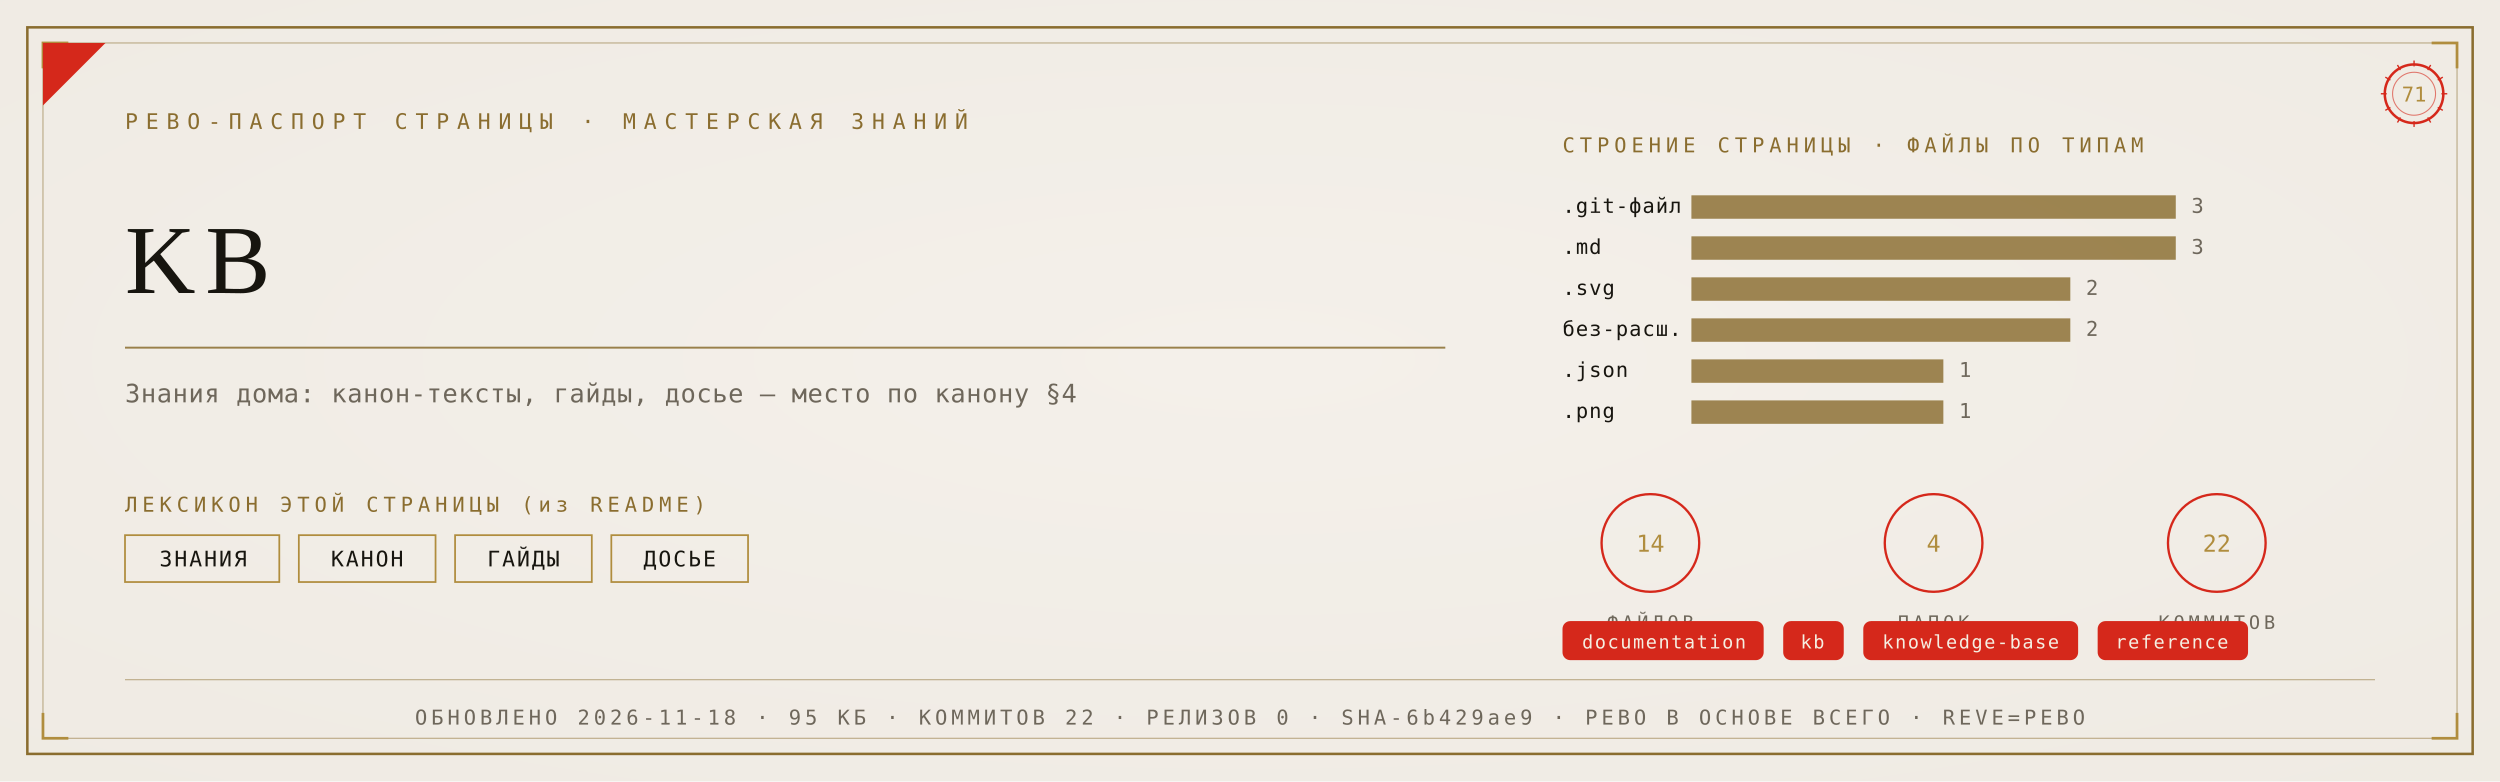
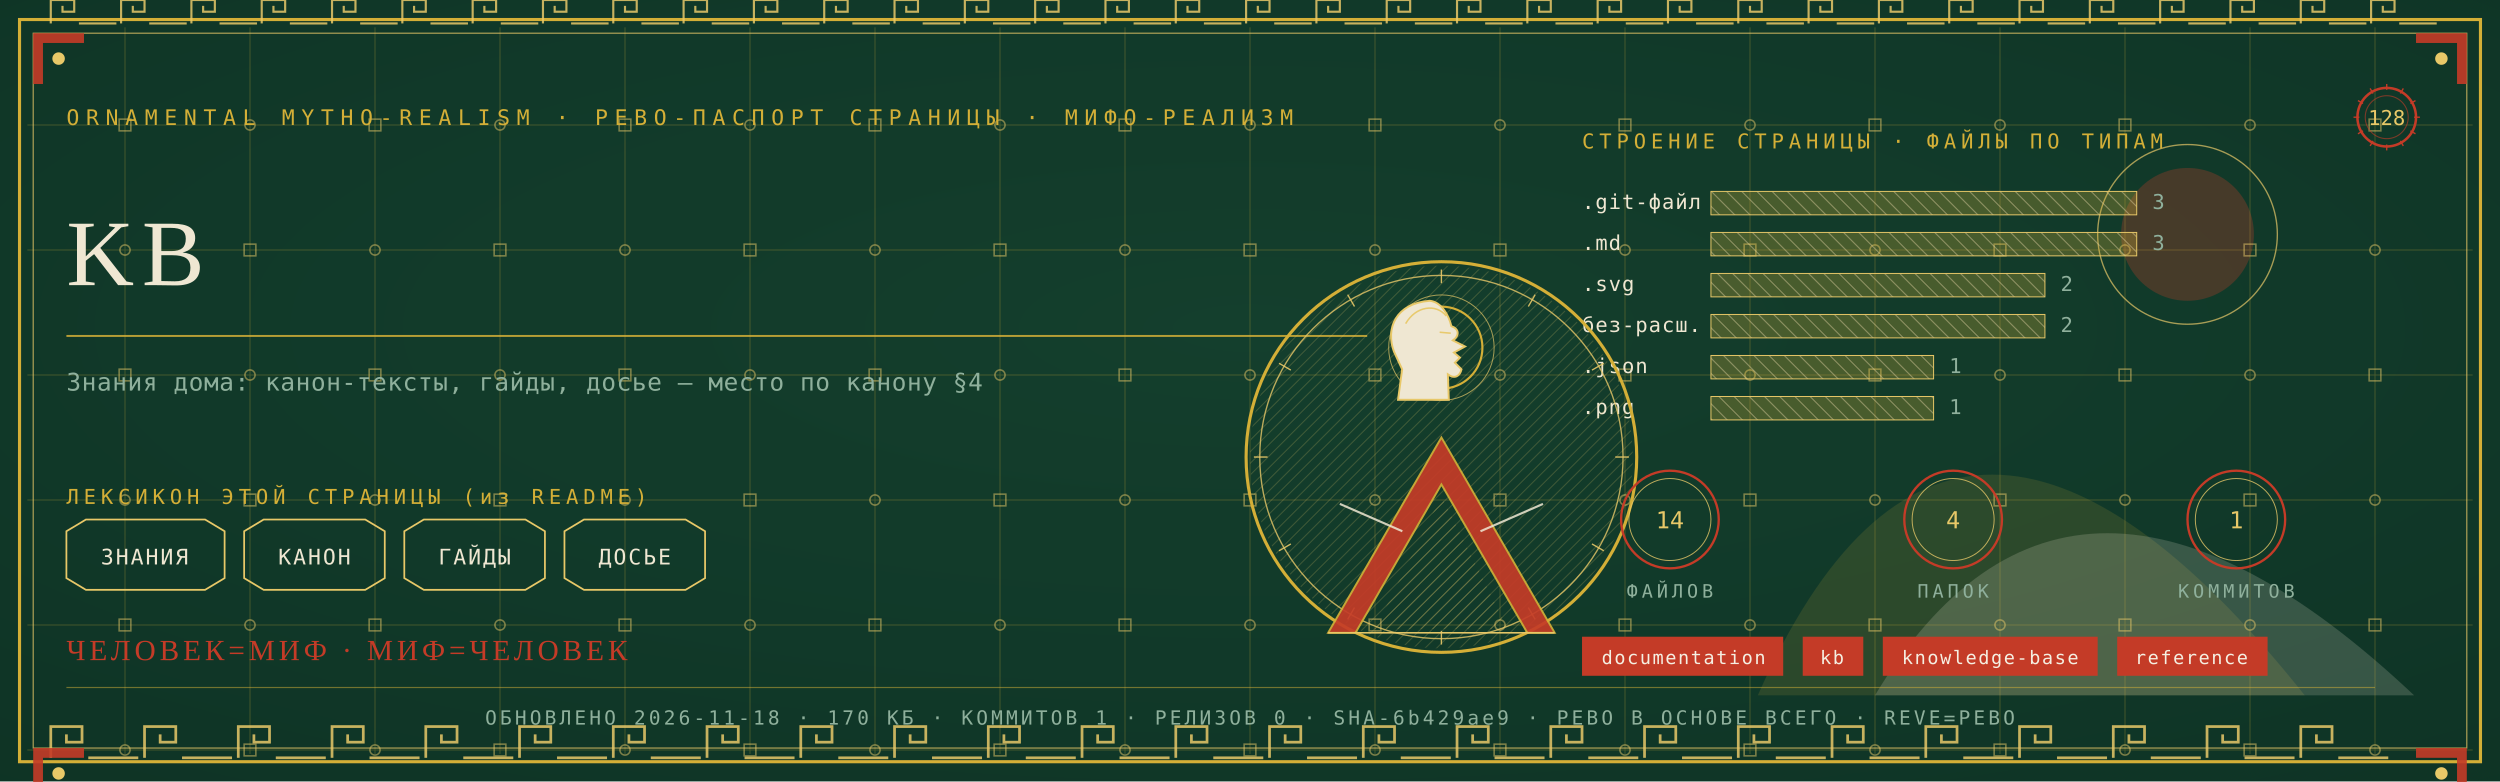
<svg xmlns="http://www.w3.org/2000/svg" viewBox="0 0 1280 400" width="1280" height="400">
  <defs>
-     <radialGradient id="rp71" cx="0.5" cy="0.46" r="1.05">
-       <stop offset="0" stop-color="#F4F1EA" />
-       <stop offset="1" stop-color="#EDE9E0" />
+     <radialGradient id="rp128" cx="0.5" cy="0.42" r="1.1">
+       <stop offset="0" stop-color="#14402E" />
+       <stop offset="1" stop-color="#0C2E21" />
    </radialGradient>
+     <pattern id="hatchm" width="4.2" height="4.2" patternUnits="userSpaceOnUse" patternTransform="rotate(45)">
+       <rect width="4.2" height="4.2" fill="none" />
+       <line x1="0" y1="0" x2="0" y2="4.2" stroke="#E8C868" stroke-width="0.5" />
+     </pattern>
+     <pattern id="hatchv" width="5.5" height="5.5" patternUnits="userSpaceOnUse" patternTransform="rotate(-45)">
+       <rect width="5.5" height="5.5" fill="none" />
+       <line x1="0" y1="0" x2="0" y2="5.5" stroke="#EFE7D2" stroke-width="0.5" />
+     </pattern>
  </defs>
-   <rect width="1280" height="400" fill="#EDE9E0" />
-   <rect width="1280" height="400" fill="url(#rp71)" opacity="0.92" />
-   <rect x="14" y="14" width="1252" height="372" fill="none" stroke="#8A6D2F" stroke-width="1.3" />
-   <rect x="22" y="22" width="1236" height="356" fill="none" stroke="#8A6D2F" stroke-width="0.55" opacity="0.55" />
-   <path d="M 22 35 L 22 22 L 35 22" fill="none" stroke="#B08D3E" stroke-width="1.4" />
-   <path d="M 1258 35 L 1258 22 L 1245 22" fill="none" stroke="#B08D3E" stroke-width="1.4" />
-   <path d="M 22 365 L 22 378 L 35 378" fill="none" stroke="#B08D3E" stroke-width="1.4" />
-   <path d="M 1258 365 L 1258 378 L 1245 378" fill="none" stroke="#B08D3E" stroke-width="1.4" />
-   <path d="M 22 54 L 22 22 L 54 22 Z" fill="#D5281B" />
-   <text x="64" y="66" font-family="'Cascadia Mono', ui-monospace, Consolas, monospace" font-size="11" fill="#8A6D2F" letter-spacing="4">РЕВО-ПАСПОРТ СТРАНИЦЫ · МАСТЕРСКАЯ ЗНАНИЙ</text>
-   <g transform="translate(1236,48)">
-     <circle r="15" fill="none" stroke="#D5281B" stroke-width="1.3" />
-     <circle r="11" fill="none" stroke="#D5281B" stroke-width="0.55" opacity="0.6" />
-     <text y="4" text-anchor="middle" font-family="'Cascadia Mono', ui-monospace, Consolas, monospace" font-size="10.5" fill="#B08D3E">71</text>
-     <g stroke="#D5281B" stroke-width="0.7">
+   <rect width="1280" height="400" fill="#0C2E21" />
+   <rect width="1280" height="400" fill="url(#rp128)" opacity="0.94" />
+   <path d="M 900 356 Q 1000 130 1180 356 Z" fill="#D4AF37" opacity="0.14" />
+   <path d="M 960 356 Q 1060 190 1236 356 Z" fill="#EFE7D2" opacity="0.18" />
+   <circle cx="1120" cy="120" r="34" fill="#C43B27" opacity="0.30" />
+   <circle cx="1120" cy="120" r="46" fill="none" stroke="#E8C868" stroke-width="0.7" opacity="0.7" />
+   <g stroke="#D4AF37" stroke-width="0.45" opacity="0.30">
+     <line x1="64" y1="14" x2="64" y2="386" />
+     <line x1="128" y1="14" x2="128" y2="386" />
+     <line x1="192" y1="14" x2="192" y2="386" />
+     <line x1="256" y1="14" x2="256" y2="386" />
+     <line x1="320" y1="14" x2="320" y2="386" />
+     <line x1="384" y1="14" x2="384" y2="386" />
+     <line x1="448" y1="14" x2="448" y2="386" />
+     <line x1="512" y1="14" x2="512" y2="386" />
+     <line x1="576" y1="14" x2="576" y2="386" />
+     <line x1="640" y1="14" x2="640" y2="386" />
+     <line x1="704" y1="14" x2="704" y2="386" />
+     <line x1="768" y1="14" x2="768" y2="386" />
+     <line x1="832" y1="14" x2="832" y2="386" />
+     <line x1="896" y1="14" x2="896" y2="386" />
+     <line x1="960" y1="14" x2="960" y2="386" />
+     <line x1="1024" y1="14" x2="1024" y2="386" />
+     <line x1="1088" y1="14" x2="1088" y2="386" />
+     <line x1="1152" y1="14" x2="1152" y2="386" />
+     <line x1="1216" y1="14" x2="1216" y2="386" />
+     <line x1="14" y1="64" x2="1266" y2="64" />
+     <line x1="14" y1="128" x2="1266" y2="128" />
+     <line x1="14" y1="192" x2="1266" y2="192" />
+     <line x1="14" y1="256" x2="1266" y2="256" />
+     <line x1="14" y1="320" x2="1266" y2="320" />
+     <line x1="14" y1="384" x2="1266" y2="384" />
+   </g>
+   <g fill="none" stroke="#E8C868" stroke-width="0.8" opacity="0.5">
+     <rect x="61" y="61" width="6" height="6" />
+     <circle cx="64" cy="128" r="2.6" />
+     <rect x="61" y="189" width="6" height="6" />
+     <circle cx="64" cy="256" r="2.6" />
+     <rect x="61" y="317" width="6" height="6" />
+     <circle cx="64" cy="384" r="2.6" />
+     <circle cx="128" cy="64" r="2.6" />
+     <rect x="125" y="125" width="6" height="6" />
+     <circle cx="128" cy="192" r="2.6" />
+     <rect x="125" y="253" width="6" height="6" />
+     <circle cx="128" cy="320" r="2.6" />
+     <rect x="125" y="381" width="6" height="6" />
+     <rect x="189" y="61" width="6" height="6" />
+     <circle cx="192" cy="128" r="2.6" />
+     <rect x="189" y="189" width="6" height="6" />
+     <circle cx="192" cy="256" r="2.6" />
+     <rect x="189" y="317" width="6" height="6" />
+     <circle cx="192" cy="384" r="2.6" />
+     <circle cx="256" cy="64" r="2.6" />
+     <rect x="253" y="125" width="6" height="6" />
+     <circle cx="256" cy="192" r="2.6" />
+     <rect x="253" y="253" width="6" height="6" />
+     <circle cx="256" cy="320" r="2.6" />
+     <rect x="253" y="381" width="6" height="6" />
+     <rect x="317" y="61" width="6" height="6" />
+     <circle cx="320" cy="128" r="2.6" />
+     <rect x="317" y="189" width="6" height="6" />
+     <circle cx="320" cy="256" r="2.6" />
+     <rect x="317" y="317" width="6" height="6" />
+     <circle cx="320" cy="384" r="2.6" />
+     <circle cx="384" cy="64" r="2.6" />
+     <rect x="381" y="125" width="6" height="6" />
+     <circle cx="384" cy="192" r="2.6" />
+     <rect x="381" y="253" width="6" height="6" />
+     <circle cx="384" cy="320" r="2.6" />
+     <rect x="381" y="381" width="6" height="6" />
+     <rect x="445" y="61" width="6" height="6" />
+     <circle cx="448" cy="128" r="2.6" />
+     <rect x="445" y="189" width="6" height="6" />
+     <circle cx="448" cy="256" r="2.6" />
+     <rect x="445" y="317" width="6" height="6" />
+     <circle cx="448" cy="384" r="2.6" />
+     <circle cx="512" cy="64" r="2.6" />
+     <rect x="509" y="125" width="6" height="6" />
+     <circle cx="512" cy="192" r="2.6" />
+     <rect x="509" y="253" width="6" height="6" />
+     <circle cx="512" cy="320" r="2.6" />
+     <rect x="509" y="381" width="6" height="6" />
+     <rect x="573" y="61" width="6" height="6" />
+     <circle cx="576" cy="128" r="2.6" />
+     <rect x="573" y="189" width="6" height="6" />
+     <circle cx="576" cy="256" r="2.6" />
+     <rect x="573" y="317" width="6" height="6" />
+     <circle cx="576" cy="384" r="2.6" />
+     <circle cx="640" cy="64" r="2.6" />
+     <rect x="637" y="125" width="6" height="6" />
+     <circle cx="640" cy="192" r="2.6" />
+     <rect x="637" y="253" width="6" height="6" />
+     <circle cx="640" cy="320" r="2.6" />
+     <rect x="637" y="381" width="6" height="6" />
+     <rect x="701" y="61" width="6" height="6" />
+     <circle cx="704" cy="128" r="2.6" />
+     <rect x="701" y="189" width="6" height="6" />
+     <circle cx="704" cy="256" r="2.6" />
+     <rect x="701" y="317" width="6" height="6" />
+     <circle cx="704" cy="384" r="2.6" />
+     <circle cx="768" cy="64" r="2.6" />
+     <rect x="765" y="125" width="6" height="6" />
+     <circle cx="768" cy="192" r="2.6" />
+     <rect x="765" y="253" width="6" height="6" />
+     <circle cx="768" cy="320" r="2.6" />
+     <rect x="765" y="381" width="6" height="6" />
+     <rect x="829" y="61" width="6" height="6" />
+     <circle cx="832" cy="128" r="2.6" />
+     <rect x="829" y="189" width="6" height="6" />
+     <circle cx="832" cy="256" r="2.6" />
+     <rect x="829" y="317" width="6" height="6" />
+     <circle cx="832" cy="384" r="2.6" />
+     <circle cx="896" cy="64" r="2.6" />
+     <rect x="893" y="125" width="6" height="6" />
+     <circle cx="896" cy="192" r="2.6" />
+     <rect x="893" y="253" width="6" height="6" />
+     <circle cx="896" cy="320" r="2.6" />
+     <rect x="893" y="381" width="6" height="6" />
+     <rect x="957" y="61" width="6" height="6" />
+     <circle cx="960" cy="128" r="2.6" />
+     <rect x="957" y="189" width="6" height="6" />
+     <circle cx="960" cy="256" r="2.6" />
+     <rect x="957" y="317" width="6" height="6" />
+     <circle cx="960" cy="384" r="2.6" />
+     <circle cx="1024" cy="64" r="2.6" />
+     <rect x="1021" y="125" width="6" height="6" />
+     <circle cx="1024" cy="192" r="2.6" />
+     <rect x="1021" y="253" width="6" height="6" />
+     <circle cx="1024" cy="320" r="2.6" />
+     <rect x="1021" y="381" width="6" height="6" />
+     <rect x="1085" y="61" width="6" height="6" />
+     <circle cx="1088" cy="128" r="2.6" />
+     <rect x="1085" y="189" width="6" height="6" />
+     <circle cx="1088" cy="256" r="2.6" />
+     <rect x="1085" y="317" width="6" height="6" />
+     <circle cx="1088" cy="384" r="2.6" />
+     <circle cx="1152" cy="64" r="2.6" />
+     <rect x="1149" y="125" width="6" height="6" />
+     <circle cx="1152" cy="192" r="2.6" />
+     <rect x="1149" y="253" width="6" height="6" />
+     <circle cx="1152" cy="320" r="2.6" />
+     <rect x="1149" y="381" width="6" height="6" />
+     <rect x="1213" y="61" width="6" height="6" />
+     <circle cx="1216" cy="128" r="2.6" />
+     <rect x="1213" y="189" width="6" height="6" />
+     <circle cx="1216" cy="256" r="2.6" />
+     <rect x="1213" y="317" width="6" height="6" />
+     <circle cx="1216" cy="384" r="2.6" />
+   </g>
+   <rect x="10" y="10" width="1260" height="380" fill="none" stroke="#D4AF37" stroke-width="1.6" />
+   <rect x="17" y="17" width="1246" height="366" fill="none" stroke="#E8C868" stroke-width="0.6" opacity="0.75" />
+   <g fill="none" stroke="#E8C868" stroke-width="1.4" opacity="0.85">
+     <path d="M 26 388 L 26 372 L 42 372 L 42 380.0 L 34.0 380.0 L 34.0 376.0" />
+     <line x1="45.2" y1="388" x2="70.8" y2="388" />
+     <path d="M 74 388 L 74 372 L 90 372 L 90 380.0 L 82.0 380.0 L 82.0 376.0" />
+     <line x1="93.2" y1="388" x2="118.8" y2="388" />
+     <path d="M 122 388 L 122 372 L 138 372 L 138 380.0 L 130.0 380.0 L 130.0 376.0" />
+     <line x1="141.2" y1="388" x2="166.8" y2="388" />
+     <path d="M 170 388 L 170 372 L 186 372 L 186 380.0 L 178.0 380.0 L 178.0 376.0" />
+     <line x1="189.2" y1="388" x2="214.8" y2="388" />
+     <path d="M 218 388 L 218 372 L 234 372 L 234 380.0 L 226.0 380.0 L 226.0 376.0" />
+     <line x1="237.2" y1="388" x2="262.8" y2="388" />
+     <path d="M 266 388 L 266 372 L 282 372 L 282 380.0 L 274.0 380.0 L 274.0 376.0" />
+     <line x1="285.2" y1="388" x2="310.8" y2="388" />
+     <path d="M 314 388 L 314 372 L 330 372 L 330 380.0 L 322.0 380.0 L 322.0 376.0" />
+     <line x1="333.2" y1="388" x2="358.8" y2="388" />
+     <path d="M 362 388 L 362 372 L 378 372 L 378 380.0 L 370.0 380.0 L 370.0 376.0" />
+     <line x1="381.2" y1="388" x2="406.8" y2="388" />
+     <path d="M 410 388 L 410 372 L 426 372 L 426 380.0 L 418.0 380.0 L 418.0 376.0" />
+     <line x1="429.2" y1="388" x2="454.8" y2="388" />
+     <path d="M 458 388 L 458 372 L 474 372 L 474 380.0 L 466.0 380.0 L 466.0 376.0" />
+     <line x1="477.2" y1="388" x2="502.8" y2="388" />
+     <path d="M 506 388 L 506 372 L 522 372 L 522 380.0 L 514.0 380.0 L 514.0 376.0" />
+     <line x1="525.2" y1="388" x2="550.8" y2="388" />
+     <path d="M 554 388 L 554 372 L 570 372 L 570 380.0 L 562.0 380.0 L 562.0 376.0" />
+     <line x1="573.2" y1="388" x2="598.8" y2="388" />
+     <path d="M 602 388 L 602 372 L 618 372 L 618 380.0 L 610.0 380.0 L 610.0 376.0" />
+     <line x1="621.2" y1="388" x2="646.8" y2="388" />
+     <path d="M 650 388 L 650 372 L 666 372 L 666 380.0 L 658.0 380.0 L 658.0 376.0" />
+     <line x1="669.2" y1="388" x2="694.8" y2="388" />
+     <path d="M 698 388 L 698 372 L 714 372 L 714 380.0 L 706.0 380.0 L 706.0 376.0" />
+     <line x1="717.2" y1="388" x2="742.8" y2="388" />
+     <path d="M 746 388 L 746 372 L 762 372 L 762 380.0 L 754.0 380.0 L 754.0 376.0" />
+     <line x1="765.2" y1="388" x2="790.8" y2="388" />
+     <path d="M 794 388 L 794 372 L 810 372 L 810 380.0 L 802.0 380.0 L 802.0 376.0" />
+     <line x1="813.2" y1="388" x2="838.8" y2="388" />
+     <path d="M 842 388 L 842 372 L 858 372 L 858 380.0 L 850.0 380.0 L 850.0 376.0" />
+     <line x1="861.2" y1="388" x2="886.8" y2="388" />
+     <path d="M 890 388 L 890 372 L 906 372 L 906 380.0 L 898.0 380.0 L 898.0 376.0" />
+     <line x1="909.2" y1="388" x2="934.8" y2="388" />
+     <path d="M 938 388 L 938 372 L 954 372 L 954 380.0 L 946.0 380.0 L 946.0 376.0" />
+     <line x1="957.2" y1="388" x2="982.8" y2="388" />
+     <path d="M 986 388 L 986 372 L 1002 372 L 1002 380.0 L 994.0 380.0 L 994.0 376.0" />
+     <line x1="1005.2" y1="388" x2="1030.8" y2="388" />
+     <path d="M 1034 388 L 1034 372 L 1050 372 L 1050 380.0 L 1042.0 380.0 L 1042.0 376.0" />
+     <line x1="1053.2" y1="388" x2="1078.8" y2="388" />
+     <path d="M 1082 388 L 1082 372 L 1098 372 L 1098 380.0 L 1090.0 380.0 L 1090.0 376.0" />
+     <line x1="1101.2" y1="388" x2="1126.8" y2="388" />
+     <path d="M 1130 388 L 1130 372 L 1146 372 L 1146 380.0 L 1138.0 380.0 L 1138.0 376.0" />
+     <line x1="1149.2" y1="388" x2="1174.8" y2="388" />
+     <path d="M 1178 388 L 1178 372 L 1194 372 L 1194 380.0 L 1186.0 380.0 L 1186.0 376.0" />
+     <line x1="1197.2" y1="388" x2="1222.8" y2="388" />
+   </g>
+   <g fill="none" stroke="#E8C868" stroke-width="1.1" opacity="0.85">
+     <path d="M 26 12 L 26 0 L 38 0 L 38 6.0 L 32.0 6.0 L 32.0 3.0" />
+     <line x1="40.4" y1="12" x2="59.6" y2="12" />
+     <path d="M 62 12 L 62 0 L 74 0 L 74 6.0 L 68.0 6.0 L 68.0 3.0" />
+     <line x1="76.4" y1="12" x2="95.6" y2="12" />
+     <path d="M 98 12 L 98 0 L 110 0 L 110 6.0 L 104.0 6.0 L 104.0 3.0" />
+     <line x1="112.4" y1="12" x2="131.6" y2="12" />
+     <path d="M 134 12 L 134 0 L 146 0 L 146 6.0 L 140.0 6.0 L 140.0 3.0" />
+     <line x1="148.4" y1="12" x2="167.6" y2="12" />
+     <path d="M 170 12 L 170 0 L 182 0 L 182 6.0 L 176.0 6.0 L 176.0 3.0" />
+     <line x1="184.4" y1="12" x2="203.6" y2="12" />
+     <path d="M 206 12 L 206 0 L 218 0 L 218 6.0 L 212.0 6.0 L 212.0 3.0" />
+     <line x1="220.4" y1="12" x2="239.6" y2="12" />
+     <path d="M 242 12 L 242 0 L 254 0 L 254 6.0 L 248.0 6.0 L 248.0 3.0" />
+     <line x1="256.4" y1="12" x2="275.6" y2="12" />
+     <path d="M 278 12 L 278 0 L 290 0 L 290 6.0 L 284.0 6.0 L 284.0 3.0" />
+     <line x1="292.4" y1="12" x2="311.6" y2="12" />
+     <path d="M 314 12 L 314 0 L 326 0 L 326 6.0 L 320.0 6.0 L 320.0 3.0" />
+     <line x1="328.4" y1="12" x2="347.6" y2="12" />
+     <path d="M 350 12 L 350 0 L 362 0 L 362 6.0 L 356.0 6.0 L 356.0 3.0" />
+     <line x1="364.4" y1="12" x2="383.6" y2="12" />
+     <path d="M 386 12 L 386 0 L 398 0 L 398 6.0 L 392.0 6.0 L 392.0 3.0" />
+     <line x1="400.4" y1="12" x2="419.6" y2="12" />
+     <path d="M 422 12 L 422 0 L 434 0 L 434 6.0 L 428.0 6.0 L 428.0 3.0" />
+     <line x1="436.4" y1="12" x2="455.6" y2="12" />
+     <path d="M 458 12 L 458 0 L 470 0 L 470 6.0 L 464.0 6.0 L 464.0 3.0" />
+     <line x1="472.4" y1="12" x2="491.6" y2="12" />
+     <path d="M 494 12 L 494 0 L 506 0 L 506 6.0 L 500.0 6.0 L 500.0 3.0" />
+     <line x1="508.4" y1="12" x2="527.6" y2="12" />
+     <path d="M 530 12 L 530 0 L 542 0 L 542 6.0 L 536.0 6.0 L 536.0 3.0" />
+     <line x1="544.4" y1="12" x2="563.6" y2="12" />
+     <path d="M 566 12 L 566 0 L 578 0 L 578 6.0 L 572.0 6.0 L 572.0 3.0" />
+     <line x1="580.4" y1="12" x2="599.6" y2="12" />
+     <path d="M 602 12 L 602 0 L 614 0 L 614 6.0 L 608.0 6.0 L 608.0 3.0" />
+     <line x1="616.4" y1="12" x2="635.6" y2="12" />
+     <path d="M 638 12 L 638 0 L 650 0 L 650 6.0 L 644.0 6.0 L 644.0 3.0" />
+     <line x1="652.4" y1="12" x2="671.6" y2="12" />
+     <path d="M 674 12 L 674 0 L 686 0 L 686 6.0 L 680.0 6.0 L 680.0 3.0" />
+     <line x1="688.4" y1="12" x2="707.6" y2="12" />
+     <path d="M 710 12 L 710 0 L 722 0 L 722 6.0 L 716.0 6.0 L 716.0 3.0" />
+     <line x1="724.4" y1="12" x2="743.6" y2="12" />
+     <path d="M 746 12 L 746 0 L 758 0 L 758 6.0 L 752.0 6.0 L 752.0 3.0" />
+     <line x1="760.4" y1="12" x2="779.6" y2="12" />
+     <path d="M 782 12 L 782 0 L 794 0 L 794 6.0 L 788.0 6.0 L 788.0 3.0" />
+     <line x1="796.4" y1="12" x2="815.6" y2="12" />
+     <path d="M 818 12 L 818 0 L 830 0 L 830 6.0 L 824.0 6.0 L 824.0 3.0" />
+     <line x1="832.4" y1="12" x2="851.6" y2="12" />
+     <path d="M 854 12 L 854 0 L 866 0 L 866 6.0 L 860.0 6.0 L 860.0 3.0" />
+     <line x1="868.4" y1="12" x2="887.6" y2="12" />
+     <path d="M 890 12 L 890 0 L 902 0 L 902 6.0 L 896.0 6.0 L 896.0 3.0" />
+     <line x1="904.4" y1="12" x2="923.6" y2="12" />
+     <path d="M 926 12 L 926 0 L 938 0 L 938 6.0 L 932.0 6.0 L 932.0 3.0" />
+     <line x1="940.4" y1="12" x2="959.6" y2="12" />
+     <path d="M 962 12 L 962 0 L 974 0 L 974 6.0 L 968.0 6.0 L 968.0 3.0" />
+     <line x1="976.4" y1="12" x2="995.6" y2="12" />
+     <path d="M 998 12 L 998 0 L 1010 0 L 1010 6.0 L 1004.0 6.0 L 1004.0 3.0" />
+     <line x1="1012.4" y1="12" x2="1031.6" y2="12" />
+     <path d="M 1034 12 L 1034 0 L 1046 0 L 1046 6.0 L 1040.0 6.0 L 1040.0 3.0" />
+     <line x1="1048.4" y1="12" x2="1067.6" y2="12" />
+     <path d="M 1070 12 L 1070 0 L 1082 0 L 1082 6.0 L 1076.0 6.0 L 1076.0 3.0" />
+     <line x1="1084.4" y1="12" x2="1103.6" y2="12" />
+     <path d="M 1106 12 L 1106 0 L 1118 0 L 1118 6.0 L 1112.0 6.0 L 1112.0 3.0" />
+     <line x1="1120.4" y1="12" x2="1139.6" y2="12" />
+     <path d="M 1142 12 L 1142 0 L 1154 0 L 1154 6.0 L 1148.0 6.0 L 1148.0 3.0" />
+     <line x1="1156.4" y1="12" x2="1175.6" y2="12" />
+     <path d="M 1178 12 L 1178 0 L 1190 0 L 1190 6.0 L 1184.0 6.0 L 1184.0 3.0" />
+     <line x1="1192.4" y1="12" x2="1211.6" y2="12" />
+     <path d="M 1214 12 L 1214 0 L 1226 0 L 1226 6.0 L 1220.0 6.0 L 1220.0 3.0" />
+     <line x1="1228.4" y1="12" x2="1247.6" y2="12" />
+   </g>
+   <g transform="translate(17,17) scale(1,1)">
+     <path d="M 0 0 L 26 0 L 26 5 L 5 5 L 5 26 L 0 26 Z" fill="#C43B27" opacity="0.9" />
+     <circle cx="13" cy="13" r="3.2" fill="#E8C868" />
+   </g>
+   <g transform="translate(1263,17) scale(-1,1)">
+     <path d="M 0 0 L 26 0 L 26 5 L 5 5 L 5 26 L 0 26 Z" fill="#C43B27" opacity="0.9" />
+     <circle cx="13" cy="13" r="3.2" fill="#E8C868" />
+   </g>
+   <g transform="translate(17,383) scale(1,1)">
+     <path d="M 0 0 L 26 0 L 26 5 L 5 5 L 5 26 L 0 26 Z" fill="#C43B27" opacity="0.9" />
+     <circle cx="13" cy="13" r="3.2" fill="#E8C868" />
+   </g>
+   <g transform="translate(1263,383) scale(-1,1)">
+     <path d="M 0 0 L 26 0 L 26 5 L 5 5 L 5 26 L 0 26 Z" fill="#C43B27" opacity="0.9" />
+     <circle cx="13" cy="13" r="3.2" fill="#E8C868" />
+   </g>
+   <text x="34" y="64" font-family="'Cascadia Mono', ui-monospace, Consolas, monospace" font-size="11" fill="#D4AF37" letter-spacing="3.4">ORNAMENTAL MYTHO-REALISM · РЕВО-ПАСПОРТ СТРАНИЦЫ · МИФО-РЕАЛИЗМ</text>
+   <g transform="translate(1222,60)">
+     <circle r="15" fill="none" stroke="#C43B27" stroke-width="1.3" />
+     <circle r="11" fill="none" stroke="#C43B27" stroke-width="0.55" opacity="0.6" />
+     <text y="4" text-anchor="middle" font-family="'Cascadia Mono', ui-monospace, Consolas, monospace" font-size="10.5" fill="#E8C868">128</text>
+     <g stroke="#C43B27" stroke-width="0.7">
      <line x1="0" y1="-17" x2="0" y2="-14" transform="rotate(0)" />
      <line x1="0" y1="-17" x2="0" y2="-14" transform="rotate(30)" />
      <line x1="0" y1="-17" x2="0" y2="-14" transform="rotate(60)" />
      <line x1="0" y1="-17" x2="0" y2="-14" transform="rotate(90)" />
      <line x1="0" y1="-17" x2="0" y2="-14" transform="rotate(120)" />
      <line x1="0" y1="-17" x2="0" y2="-14" transform="rotate(150)" />
      <line x1="0" y1="-17" x2="0" y2="-14" transform="rotate(180)" />
      <line x1="0" y1="-17" x2="0" y2="-14" transform="rotate(210)" />
      <line x1="0" y1="-17" x2="0" y2="-14" transform="rotate(240)" />
      <line x1="0" y1="-17" x2="0" y2="-14" transform="rotate(270)" />
      <line x1="0" y1="-17" x2="0" y2="-14" transform="rotate(300)" />
      <line x1="0" y1="-17" x2="0" y2="-14" transform="rotate(330)" />
    </g>
  </g>
-   <text x="64" y="150" font-family="Georgia, 'Times New Roman', serif" font-size="50.0" fill="#17150F" letter-spacing="5">KB</text>
-   <line x1="64" y1="178" x2="740" y2="178" stroke="#8A6D2F" stroke-width="1" opacity="0.85" />
-   <text x="64" y="206" font-family="'Cascadia Mono', ui-monospace, Consolas, monospace" font-size="13" fill="#6E675B" letter-spacing="0.3">Знания дома: канон-тексты, гайды, досье — место по канону §4</text>
-   <text x="64" y="262" font-family="'Cascadia Mono', ui-monospace, Consolas, monospace" font-size="10.5" fill="#8A6D2F" letter-spacing="2.5">ЛЕКСИКОН ЭТОЙ СТРАНИЦЫ (из README)</text>
-   <rect x="64" y="274" width="79" height="24" fill="none" stroke="#B08D3E" stroke-width="0.9" />
-   <text x="104" y="290" text-anchor="middle" font-family="'Cascadia Mono', ui-monospace, Consolas, monospace" font-size="11" fill="#17150F" letter-spacing="1">ЗНАНИЯ</text>
-   <rect x="153" y="274" width="70" height="24" fill="none" stroke="#B08D3E" stroke-width="0.9" />
-   <text x="188" y="290" text-anchor="middle" font-family="'Cascadia Mono', ui-monospace, Consolas, monospace" font-size="11" fill="#17150F" letter-spacing="1">КАНОН</text>
-   <rect x="233" y="274" width="70" height="24" fill="none" stroke="#B08D3E" stroke-width="0.9" />
-   <text x="268" y="290" text-anchor="middle" font-family="'Cascadia Mono', ui-monospace, Consolas, monospace" font-size="11" fill="#17150F" letter-spacing="1">ГАЙДЫ</text>
-   <rect x="313" y="274" width="70" height="24" fill="none" stroke="#B08D3E" stroke-width="0.9" />
-   <text x="348" y="290" text-anchor="middle" font-family="'Cascadia Mono', ui-monospace, Consolas, monospace" font-size="11" fill="#17150F" letter-spacing="1">ДОСЬЕ</text>
-   <text x="800" y="78" font-family="'Cascadia Mono', ui-monospace, Consolas, monospace" font-size="10.5" fill="#8A6D2F" letter-spacing="2.5">СТРОЕНИЕ СТРАНИЦЫ · ФАЙЛЫ ПО ТИПАМ</text>
-   <text x="800" y="109" font-family="'Cascadia Mono', ui-monospace, Consolas, monospace" font-size="10.5" fill="#17150F" letter-spacing="0.5">.git-файл</text>
-   <rect x="866" y="100" width="248" height="12" fill="#8A6D2F" opacity="0.82" />
-   <text x="1122" y="109" font-family="'Cascadia Mono', ui-monospace, Consolas, monospace" font-size="10.5" fill="#6E675B">3</text>
-   <text x="800" y="130" font-family="'Cascadia Mono', ui-monospace, Consolas, monospace" font-size="10.5" fill="#17150F" letter-spacing="0.5">.md</text>
-   <rect x="866" y="121" width="248" height="12" fill="#8A6D2F" opacity="0.82" />
-   <text x="1122" y="130" font-family="'Cascadia Mono', ui-monospace, Consolas, monospace" font-size="10.5" fill="#6E675B">3</text>
-   <text x="800" y="151" font-family="'Cascadia Mono', ui-monospace, Consolas, monospace" font-size="10.5" fill="#17150F" letter-spacing="0.5">.svg</text>
-   <rect x="866" y="142" width="194" height="12" fill="#8A6D2F" opacity="0.82" />
-   <text x="1068" y="151" font-family="'Cascadia Mono', ui-monospace, Consolas, monospace" font-size="10.5" fill="#6E675B">2</text>
-   <text x="800" y="172" font-family="'Cascadia Mono', ui-monospace, Consolas, monospace" font-size="10.5" fill="#17150F" letter-spacing="0.5">без-расш.</text>
-   <rect x="866" y="163" width="194" height="12" fill="#8A6D2F" opacity="0.82" />
-   <text x="1068" y="172" font-family="'Cascadia Mono', ui-monospace, Consolas, monospace" font-size="10.5" fill="#6E675B">2</text>
-   <text x="800" y="193" font-family="'Cascadia Mono', ui-monospace, Consolas, monospace" font-size="10.5" fill="#17150F" letter-spacing="0.5">.json</text>
-   <rect x="866" y="184" width="129" height="12" fill="#8A6D2F" opacity="0.82" />
-   <text x="1003" y="193" font-family="'Cascadia Mono', ui-monospace, Consolas, monospace" font-size="10.5" fill="#6E675B">1</text>
-   <text x="800" y="214" font-family="'Cascadia Mono', ui-monospace, Consolas, monospace" font-size="10.5" fill="#17150F" letter-spacing="0.5">.png</text>
-   <rect x="866" y="205" width="129" height="12" fill="#8A6D2F" opacity="0.82" />
-   <text x="1003" y="214" font-family="'Cascadia Mono', ui-monospace, Consolas, monospace" font-size="10.5" fill="#6E675B">1</text>
-   <g transform="translate(845,278)">
-     <circle r="25" fill="none" stroke="#D5281B" stroke-width="1.2" />
-     <text y="4.5" text-anchor="middle" font-family="'Cascadia Mono', ui-monospace, Consolas, monospace" font-size="12" fill="#B08D3E">14</text>
-     <text y="44" text-anchor="middle" font-family="'Cascadia Mono', ui-monospace, Consolas, monospace" font-size="9.5" fill="#6E675B" letter-spacing="2">ФАЙЛОВ</text>
-   </g>
-   <g transform="translate(990,278)">
-     <circle r="25" fill="none" stroke="#D5281B" stroke-width="1.2" />
-     <text y="4.5" text-anchor="middle" font-family="'Cascadia Mono', ui-monospace, Consolas, monospace" font-size="12" fill="#B08D3E">4</text>
-     <text y="44" text-anchor="middle" font-family="'Cascadia Mono', ui-monospace, Consolas, monospace" font-size="9.5" fill="#6E675B" letter-spacing="2">ПАПОК</text>
-   </g>
-   <g transform="translate(1135,278)">
-     <circle r="25" fill="none" stroke="#D5281B" stroke-width="1.2" />
-     <text y="4.5" text-anchor="middle" font-family="'Cascadia Mono', ui-monospace, Consolas, monospace" font-size="12" fill="#B08D3E">22</text>
-     <text y="44" text-anchor="middle" font-family="'Cascadia Mono', ui-monospace, Consolas, monospace" font-size="9.5" fill="#6E675B" letter-spacing="2">КОММИТОВ</text>
-   </g>
-   <rect x="800" y="318" rx="4" width="103" height="20" fill="#D5281B" />
-   <text x="852" y="332" text-anchor="middle" font-family="'Cascadia Mono', ui-monospace, Consolas, monospace" font-size="9.5" fill="#F5EFE2" letter-spacing="0.8">documentation</text>
-   <rect x="913" y="318" rx="4" width="31" height="20" fill="#D5281B" />
-   <text x="928" y="332" text-anchor="middle" font-family="'Cascadia Mono', ui-monospace, Consolas, monospace" font-size="9.5" fill="#F5EFE2" letter-spacing="0.8">kb</text>
-   <rect x="954" y="318" rx="4" width="110" height="20" fill="#D5281B" />
-   <text x="1009" y="332" text-anchor="middle" font-family="'Cascadia Mono', ui-monospace, Consolas, monospace" font-size="9.5" fill="#F5EFE2" letter-spacing="0.8">knowledge-base</text>
-   <rect x="1074" y="318" rx="4" width="77" height="20" fill="#D5281B" />
-   <text x="1112" y="332" text-anchor="middle" font-family="'Cascadia Mono', ui-monospace, Consolas, monospace" font-size="9.5" fill="#F5EFE2" letter-spacing="0.8">reference</text>
-   <line x1="64" y1="348" x2="1216" y2="348" stroke="#8A6D2F" stroke-width="0.6" opacity="0.5" />
-   <text x="640" y="371" text-anchor="middle" font-family="'Cascadia Mono', ui-monospace, Consolas, monospace" font-size="10.5" fill="#6E675B" letter-spacing="2">ОБНОВЛЕНО 2026-11-18 · 95 КБ · КОММИТОВ 22 · РЕЛИЗОВ 0 · SHA-6b429ae9 · РЕВО В ОСНОВЕ ВСЕГО · REVE=РЕВО</text>
+   <text x="34" y="146" font-family="Georgia, 'Times New Roman', serif" font-size="48.0" fill="#EFE7D2" letter-spacing="4">KB</text>
+   <line x1="34" y1="172" x2="700" y2="172" stroke="#D4AF37" stroke-width="1" opacity="0.85" />
+   <text x="34" y="200" font-family="'Cascadia Mono', ui-monospace, Consolas, monospace" font-size="12.5" fill="#8FB09C" letter-spacing="0.3">Знания дома: канон-тексты, гайды, досье — место по канону §4</text>
+   <text x="34" y="258" font-family="'Cascadia Mono', ui-monospace, Consolas, monospace" font-size="10.5" fill="#D4AF37" letter-spacing="2.5">ЛЕКСИКОН ЭТОЙ СТРАНИЦЫ (из README)</text>
+   <path d="M 34 272 L 44 266 L 105 266 L 115 272 L 115 296 L 105 302 L 44 302 L 34 296 Z" fill="none" stroke="#E8C868" stroke-width="0.9" />
+   <text x="74" y="289" text-anchor="middle" font-family="'Cascadia Mono', ui-monospace, Consolas, monospace" font-size="11" fill="#EFE7D2" letter-spacing="1">ЗНАНИЯ</text>
+   <path d="M 125 272 L 135 266 L 187 266 L 197 272 L 197 296 L 187 302 L 135 302 L 125 296 Z" fill="none" stroke="#E8C868" stroke-width="0.9" />
+   <text x="161" y="289" text-anchor="middle" font-family="'Cascadia Mono', ui-monospace, Consolas, monospace" font-size="11" fill="#EFE7D2" letter-spacing="1">КАНОН</text>
+   <path d="M 207 272 L 217 266 L 269 266 L 279 272 L 279 296 L 269 302 L 217 302 L 207 296 Z" fill="none" stroke="#E8C868" stroke-width="0.9" />
+   <text x="243" y="289" text-anchor="middle" font-family="'Cascadia Mono', ui-monospace, Consolas, monospace" font-size="11" fill="#EFE7D2" letter-spacing="1">ГАЙДЫ</text>
+   <path d="M 289 272 L 299 266 L 351 266 L 361 272 L 361 296 L 351 302 L 299 302 L 289 296 Z" fill="none" stroke="#E8C868" stroke-width="0.9" />
+   <text x="325" y="289" text-anchor="middle" font-family="'Cascadia Mono', ui-monospace, Consolas, monospace" font-size="11" fill="#EFE7D2" letter-spacing="1">ДОСЬЕ</text>
+   <text x="810" y="76" font-family="'Cascadia Mono', ui-monospace, Consolas, monospace" font-size="10.5" fill="#D4AF37" letter-spacing="2.5">СТРОЕНИЕ СТРАНИЦЫ · ФАЙЛЫ ПО ТИПАМ</text>
+   <text x="810" y="107" font-family="'Cascadia Mono', ui-monospace, Consolas, monospace" font-size="10.5" fill="#EFE7D2" letter-spacing="0.5">.git-файл</text>
+   <rect x="876" y="98" width="218" height="12" fill="url(#hatchv)" opacity="0.9" />
+   <rect x="876" y="98" width="218" height="12" fill="#D4AF37" opacity="0.28" />
+   <rect x="876" y="98" width="218" height="12" fill="none" stroke="#E8C868" stroke-width="0.5" />
+   <text x="1102" y="107" font-family="'Cascadia Mono', ui-monospace, Consolas, monospace" font-size="10.5" fill="#8FB09C">3</text>
+   <text x="810" y="128" font-family="'Cascadia Mono', ui-monospace, Consolas, monospace" font-size="10.5" fill="#EFE7D2" letter-spacing="0.5">.md</text>
+   <rect x="876" y="119" width="218" height="12" fill="url(#hatchv)" opacity="0.9" />
+   <rect x="876" y="119" width="218" height="12" fill="#D4AF37" opacity="0.28" />
+   <rect x="876" y="119" width="218" height="12" fill="none" stroke="#E8C868" stroke-width="0.5" />
+   <text x="1102" y="128" font-family="'Cascadia Mono', ui-monospace, Consolas, monospace" font-size="10.5" fill="#8FB09C">3</text>
+   <text x="810" y="149" font-family="'Cascadia Mono', ui-monospace, Consolas, monospace" font-size="10.5" fill="#EFE7D2" letter-spacing="0.5">.svg</text>
+   <rect x="876" y="140" width="171" height="12" fill="url(#hatchv)" opacity="0.9" />
+   <rect x="876" y="140" width="171" height="12" fill="#D4AF37" opacity="0.28" />
+   <rect x="876" y="140" width="171" height="12" fill="none" stroke="#E8C868" stroke-width="0.5" />
+   <text x="1055" y="149" font-family="'Cascadia Mono', ui-monospace, Consolas, monospace" font-size="10.5" fill="#8FB09C">2</text>
+   <text x="810" y="170" font-family="'Cascadia Mono', ui-monospace, Consolas, monospace" font-size="10.5" fill="#EFE7D2" letter-spacing="0.5">без-расш.</text>
+   <rect x="876" y="161" width="171" height="12" fill="url(#hatchv)" opacity="0.9" />
+   <rect x="876" y="161" width="171" height="12" fill="#D4AF37" opacity="0.28" />
+   <rect x="876" y="161" width="171" height="12" fill="none" stroke="#E8C868" stroke-width="0.5" />
+   <text x="1055" y="170" font-family="'Cascadia Mono', ui-monospace, Consolas, monospace" font-size="10.5" fill="#8FB09C">2</text>
+   <text x="810" y="191" font-family="'Cascadia Mono', ui-monospace, Consolas, monospace" font-size="10.5" fill="#EFE7D2" letter-spacing="0.5">.json</text>
+   <rect x="876" y="182" width="114" height="12" fill="url(#hatchv)" opacity="0.9" />
+   <rect x="876" y="182" width="114" height="12" fill="#D4AF37" opacity="0.28" />
+   <rect x="876" y="182" width="114" height="12" fill="none" stroke="#E8C868" stroke-width="0.5" />
+   <text x="998" y="191" font-family="'Cascadia Mono', ui-monospace, Consolas, monospace" font-size="10.5" fill="#8FB09C">1</text>
+   <text x="810" y="212" font-family="'Cascadia Mono', ui-monospace, Consolas, monospace" font-size="10.5" fill="#EFE7D2" letter-spacing="0.5">.png</text>
+   <rect x="876" y="203" width="114" height="12" fill="url(#hatchv)" opacity="0.9" />
+   <rect x="876" y="203" width="114" height="12" fill="#D4AF37" opacity="0.28" />
+   <rect x="876" y="203" width="114" height="12" fill="none" stroke="#E8C868" stroke-width="0.5" />
+   <text x="998" y="212" font-family="'Cascadia Mono', ui-monospace, Consolas, monospace" font-size="10.5" fill="#8FB09C">1</text>
+   <g transform="translate(738,234)">
+     <circle r="100" fill="none" stroke="#D4AF37" stroke-width="1.6" />
+     <circle r="93" fill="none" stroke="#E8C868" stroke-width="0.7" opacity="0.8" />
+     <circle r="98" fill="url(#hatchm)" opacity="0.4" />
+     <g stroke="#E8C868" stroke-width="0.7" opacity="0.9">
+       <line x1="0" y1="-96" x2="0" y2="-89" transform="rotate(0)" />
+       <line x1="0" y1="-96" x2="0" y2="-89" transform="rotate(30)" />
+       <line x1="0" y1="-96" x2="0" y2="-89" transform="rotate(60)" />
+       <line x1="0" y1="-96" x2="0" y2="-89" transform="rotate(90)" />
+       <line x1="0" y1="-96" x2="0" y2="-89" transform="rotate(120)" />
+       <line x1="0" y1="-96" x2="0" y2="-89" transform="rotate(150)" />
+       <line x1="0" y1="-96" x2="0" y2="-89" transform="rotate(180)" />
+       <line x1="0" y1="-96" x2="0" y2="-89" transform="rotate(210)" />
+       <line x1="0" y1="-96" x2="0" y2="-89" transform="rotate(240)" />
+       <line x1="0" y1="-96" x2="0" y2="-89" transform="rotate(270)" />
+       <line x1="0" y1="-96" x2="0" y2="-89" transform="rotate(300)" />
+       <line x1="0" y1="-96" x2="0" y2="-89" transform="rotate(330)" />
+     </g>
+     <circle cy="-56" r="21" fill="none" stroke="#D4AF37" stroke-width="1.1" />
+     <circle cy="-56" r="27" fill="none" stroke="#E8C868" stroke-width="0.5" opacity="0.7" />
+     <path d="M -6.0 -80.0 C -23.5 -78.7 -28.7 -65.7 -24.3 -54.0 L -20.1 -44.9 L -22.2 -29.3 L 3.8 -29.3 L 3.3 -42.3 C 6.9 -39.7 9.5 -41.5 10.3 -44.9 L 6.9 -48.3 L 9.5 -50.9 L 6.4 -53.5 L 12.1 -56.6 L 5.9 -59.7 C 9.5 -62.3 9.0 -65.7 5.1 -67.0 C 3.8 -72.7 -0.1 -79.5 -6.0 -80.0 Z" fill="#EFE7D2" stroke="#E8C868" stroke-width="1.0" />
+     <g fill="none" stroke="#E8C868" stroke-width="0.8" opacity="0.95">
+       <path d="M -18.3 -68.3 C -13.1 -77.4 -2.7 -78.7 2.5 -72.2" />
+       <path d="M -0.9 -63.9 L 4.8 -63.4" />
+     </g>
+     <path d="M -58.0 90.0 L 0 -10.0 L 58.0 90.0 L 44.0 90.0 L 0 14.0 L -44.0 90.0 Z" fill="#C43B27" opacity="0.92" stroke="#D4AF37" stroke-width="1.0" />
+     <path d="M -34.0 88.0 L 0 20.0 L 34.0 88.0" fill="url(#hatchm)" opacity="0.5" stroke="none" />
+     <path d="M -58.0 90.0 L 58.0 90.0" fill="none" stroke="#E8C868" stroke-width="0.8" />
+     <path d="M -52.0 24.0 L -20.0 38.0" fill="none" stroke="#EFE7D2" stroke-width="1.1" opacity="0.85" />
+     <path d="M 52.0 24.0 L 20.0 38.0" fill="none" stroke="#EFE7D2" stroke-width="1.1" opacity="0.85" />
+   </g>
+   <g transform="translate(855,266)">
+     <circle r="25" fill="none" stroke="#C43B27" stroke-width="1.2" />
+     <circle r="21" fill="none" stroke="#E8C868" stroke-width="0.5" opacity="0.8" />
+     <text y="4.5" text-anchor="middle" font-family="'Cascadia Mono', ui-monospace, Consolas, monospace" font-size="12" fill="#E8C868">14</text>
+     <text y="40" text-anchor="middle" font-family="'Cascadia Mono', ui-monospace, Consolas, monospace" font-size="9.5" fill="#8FB09C" letter-spacing="2">ФАЙЛОВ</text>
+   </g>
+   <g transform="translate(1000,266)">
+     <circle r="25" fill="none" stroke="#C43B27" stroke-width="1.2" />
+     <circle r="21" fill="none" stroke="#E8C868" stroke-width="0.5" opacity="0.8" />
+     <text y="4.5" text-anchor="middle" font-family="'Cascadia Mono', ui-monospace, Consolas, monospace" font-size="12" fill="#E8C868">4</text>
+     <text y="40" text-anchor="middle" font-family="'Cascadia Mono', ui-monospace, Consolas, monospace" font-size="9.5" fill="#8FB09C" letter-spacing="2">ПАПОК</text>
+   </g>
+   <g transform="translate(1145,266)">
+     <circle r="25" fill="none" stroke="#C43B27" stroke-width="1.2" />
+     <circle r="21" fill="none" stroke="#E8C868" stroke-width="0.5" opacity="0.8" />
+     <text y="4.5" text-anchor="middle" font-family="'Cascadia Mono', ui-monospace, Consolas, monospace" font-size="12" fill="#E8C868">1</text>
+     <text y="40" text-anchor="middle" font-family="'Cascadia Mono', ui-monospace, Consolas, monospace" font-size="9.5" fill="#8FB09C" letter-spacing="2">КОММИТОВ</text>
+   </g>
+   <rect x="810" y="326" rx="0" width="103" height="20" fill="#C43B27" />
+   <text x="862" y="340" text-anchor="middle" font-family="'Cascadia Mono', ui-monospace, Consolas, monospace" font-size="9.5" fill="#F5EFE2" letter-spacing="0.8">documentation</text>
+   <rect x="923" y="326" rx="0" width="31" height="20" fill="#C43B27" />
+   <text x="938" y="340" text-anchor="middle" font-family="'Cascadia Mono', ui-monospace, Consolas, monospace" font-size="9.5" fill="#F5EFE2" letter-spacing="0.8">kb</text>
+   <rect x="964" y="326" rx="0" width="110" height="20" fill="#C43B27" />
+   <text x="1019" y="340" text-anchor="middle" font-family="'Cascadia Mono', ui-monospace, Consolas, monospace" font-size="9.5" fill="#F5EFE2" letter-spacing="0.8">knowledge-base</text>
+   <rect x="1084" y="326" rx="0" width="77" height="20" fill="#C43B27" />
+   <text x="1122" y="340" text-anchor="middle" font-family="'Cascadia Mono', ui-monospace, Consolas, monospace" font-size="9.5" fill="#F5EFE2" letter-spacing="0.8">reference</text>
+   <text x="34" y="338" font-family="Georgia, 'Times New Roman', serif" font-size="15" fill="#C43B27" letter-spacing="2">ЧЕЛОВЕК=МИФ · МИФ=ЧЕЛОВЕК</text>
+   <line x1="34" y1="352" x2="1216" y2="352" stroke="#D4AF37" stroke-width="0.6" opacity="0.5" />
+   <text x="640" y="371" text-anchor="middle" font-family="'Cascadia Mono', ui-monospace, Consolas, monospace" font-size="10" fill="#8FB09C" letter-spacing="1.6">ОБНОВЛЕНО 2026-11-18 · 170 КБ · КОММИТОВ 1 · РЕЛИЗОВ 0 · SHA-6b429ae9 · РЕВО В ОСНОВЕ ВСЕГО · REVE=РЕВО</text>
</svg>
